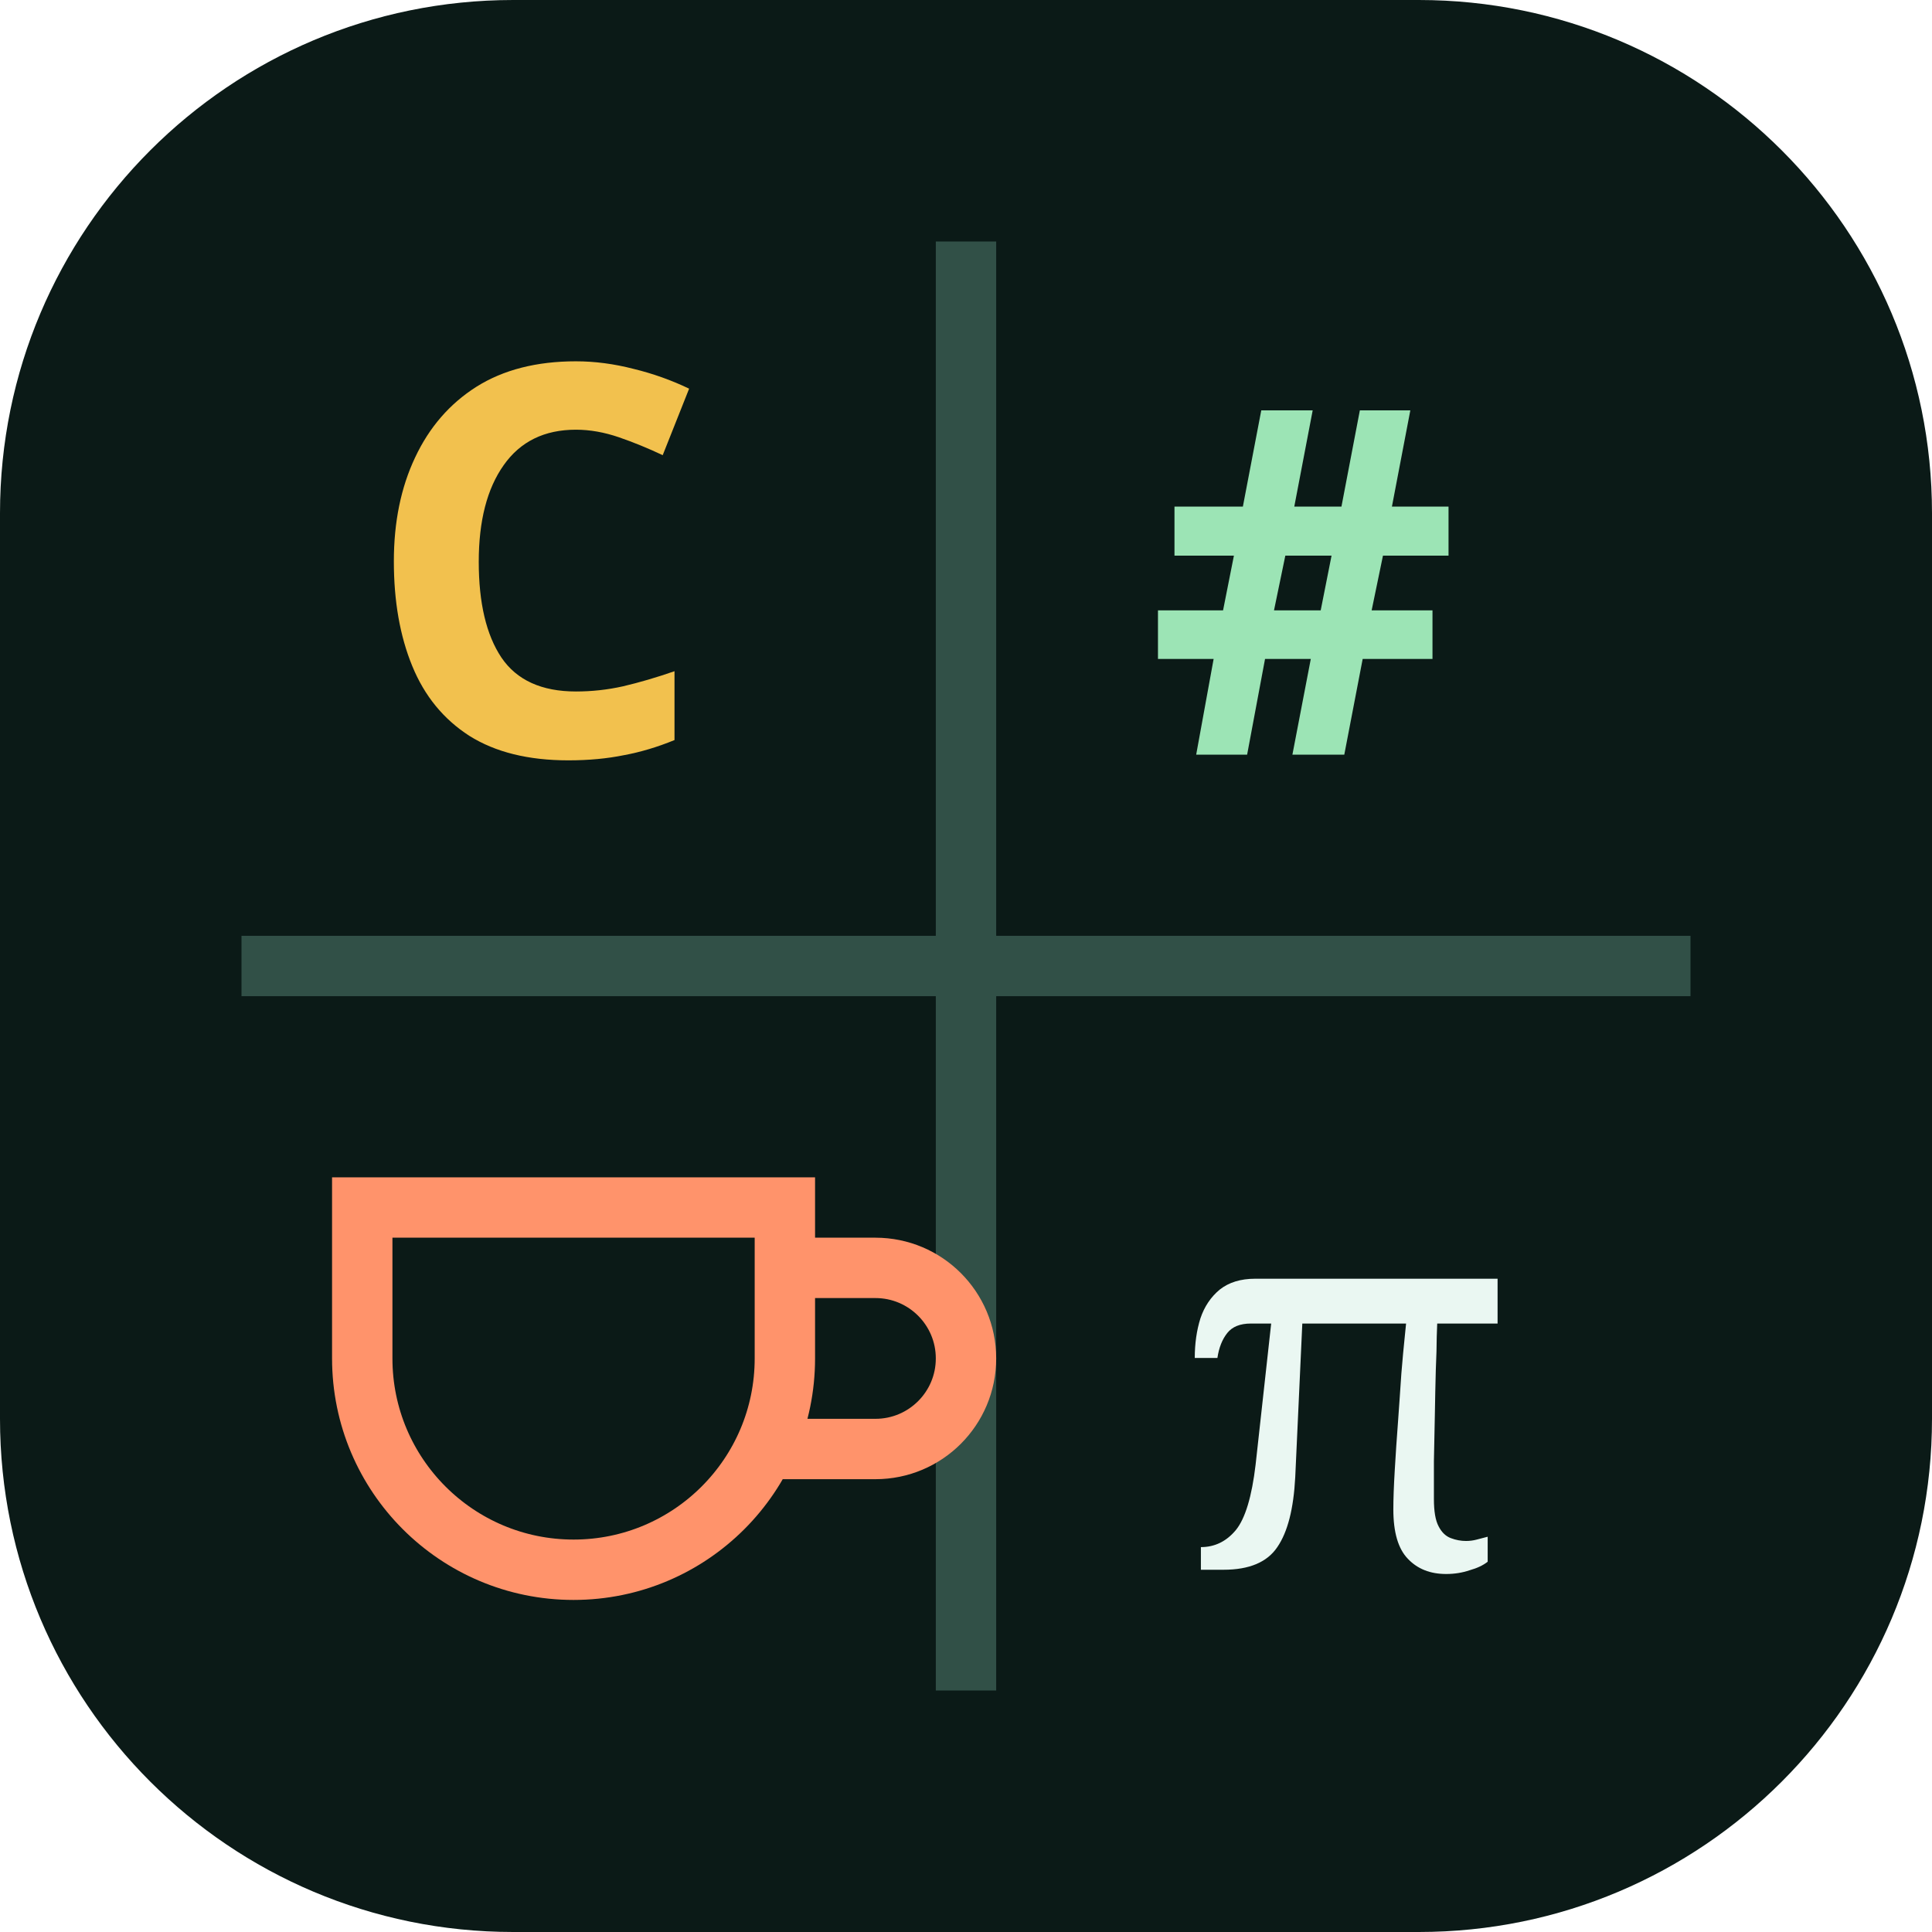
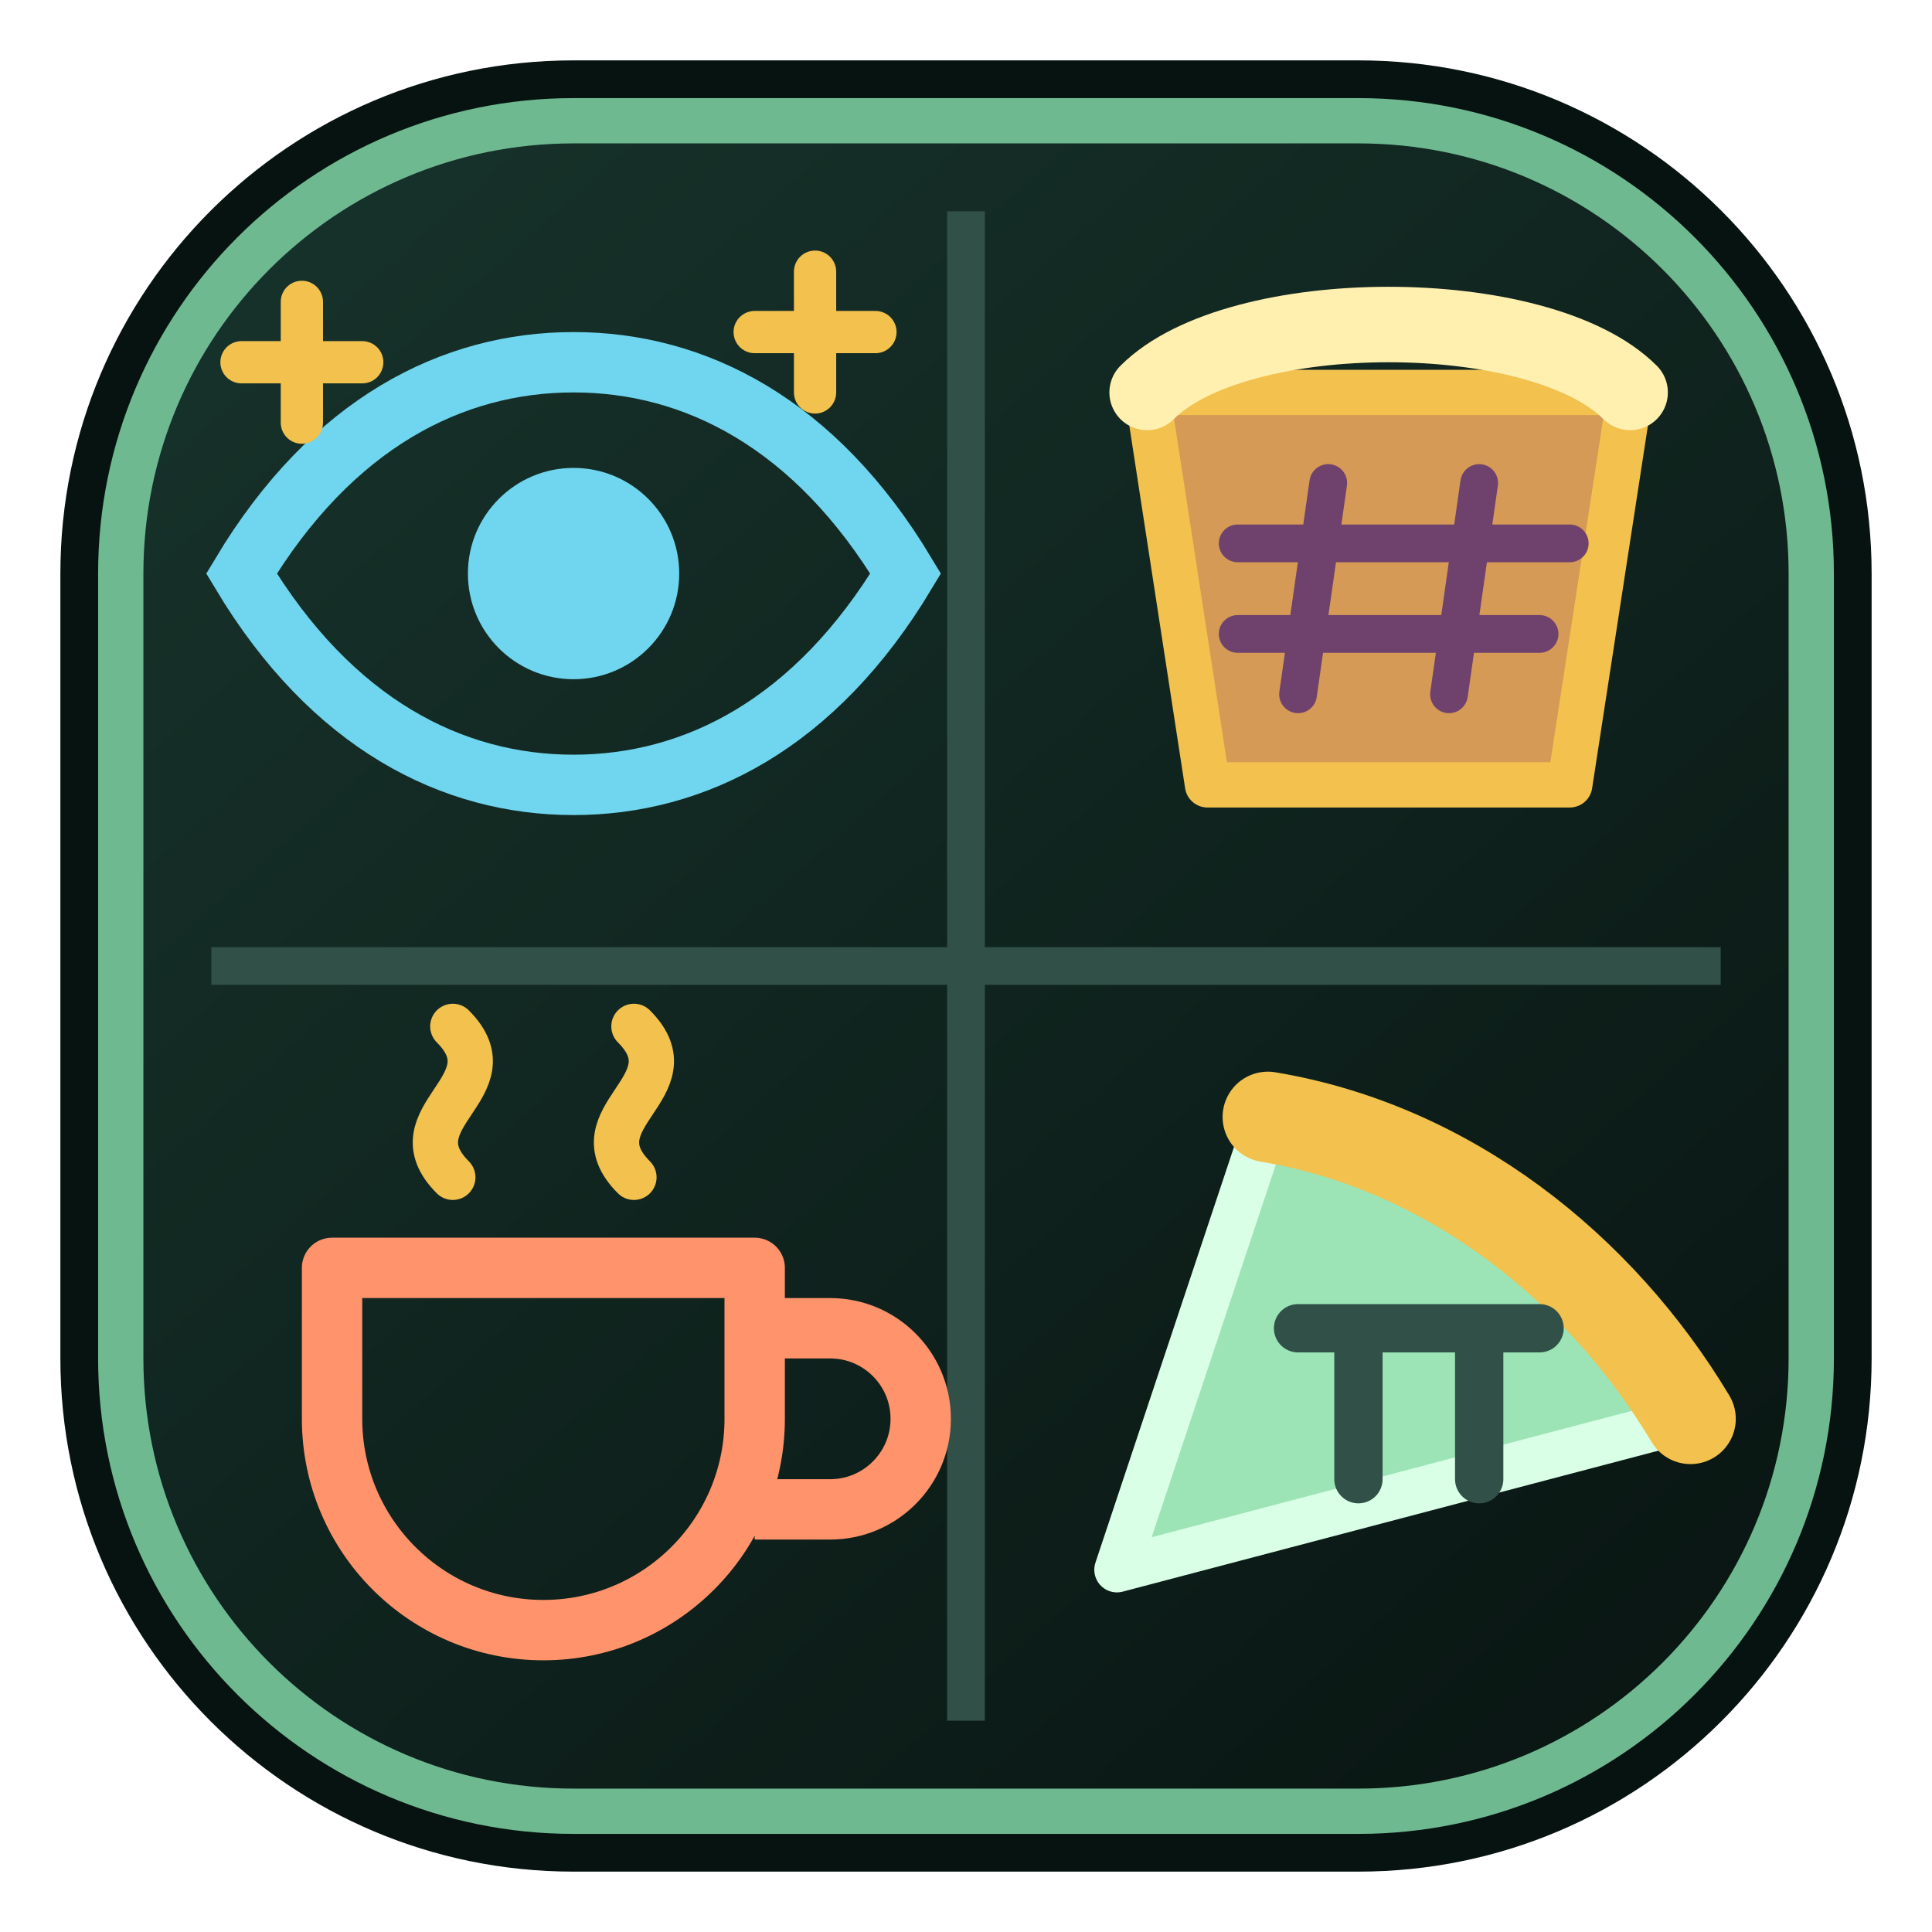
- <svg xmlns="http://www.w3.org/2000/svg" viewBox="0 0 64 64">
-   <rect width="64" height="64" rx="17" fill="#0b1a17" />
-   <path d="M8 32h48M32 8v48" stroke="#315047" stroke-width="2" />
-   <text x="12" y="25" fill="#f2c14e" font-family="system-ui,sans-serif" font-size="18" font-weight="800">C</text>
-   <text x="38" y="25" fill="#9ce4b5" font-family="system-ui,sans-serif" font-size="16" font-weight="800">#</text>
-   <path d="M12 40h14v5a7 7 0 0 1-7 7 7 7 0 0 1-7-7v-5Zm14 2h3a3 3 0 0 1 0 6h-4" fill="none" stroke="#ff936b" stroke-width="2" />
-   <text x="39" y="52" fill="#eaf7f2" font-family="Georgia,serif" font-size="18">π</text>
+ <svg xmlns="http://www.w3.org/2000/svg" viewBox="0 0 64 64" role="img" aria-labelledby="title description">
+   <defs>
+     <linearGradient id="panel" x1="8" y1="5" x2="56" y2="59" gradientUnits="userSpaceOnUse">
+       <stop stop-color="#17332b" />
+       <stop offset="1" stop-color="#091512" />
+     </linearGradient>
+   </defs>
+   <rect x="2" y="2" width="60" height="60" rx="17" fill="#071310" />
+   <rect x="4" y="4" width="56" height="56" rx="15" fill="url(#panel)" stroke="#6fb991" stroke-width="1.5" />
+   <path d="M32 7v50M7 32h50" stroke="#315047" stroke-width="1.25" />
+   <path d="M8 19c3-5 7-7 11-7s8 2 11 7c-3 5-7 7-11 7s-8-2-11-7Z" fill="none" stroke="#70d5ee" stroke-width="2" />
+   <circle cx="19" cy="19" r="3.5" fill="#70d5ee" />
+   <path d="M10 10v4M8 12h4M27 9v4M25 11h4" stroke="#f2c14e" stroke-width="1.4" stroke-linecap="round" />
+   <path d="M38 13h16l-2 13H40l-2-13Z" fill="#d59a55" stroke="#f2c14e" stroke-width="1.5" stroke-linejoin="round" />
+   <path d="M38 13c3-3 13-3 16 0" fill="none" stroke="#fff0b0" stroke-width="2.5" stroke-linecap="round" />
+   <path d="M44 16l-1 7M49 16l-1 7M41 18h11M41 21h10" fill="none" stroke="#6f426d" stroke-width="1.25" stroke-linecap="round" />
+   <path d="M11 42h14v5a7 7 0 0 1-14 0v-5Zm14 2h2.5a3 3 0 0 1 0 6H25" fill="none" stroke="#ff936b" stroke-width="2" stroke-linejoin="round" />
+   <path d="M15 39c-2-2 2-3 0-5M21 39c-2-2 2-3 0-5" fill="none" stroke="#f2c14e" stroke-width="1.5" stroke-linecap="round" />
+   <path d="M37 52 42 37c6 1 11 5 14 10L37 52Z" fill="#9ce4b5" stroke="#d9ffe6" stroke-width="1.5" stroke-linejoin="round" />
+   <path d="M42 37c6 1 11 5 14 10" fill="none" stroke="#f2c14e" stroke-width="3" stroke-linecap="round" />
+   <path d="M43 44h8M45 44v5M49 44v5" fill="none" stroke="#315047" stroke-width="1.6" stroke-linecap="round" />
</svg>
